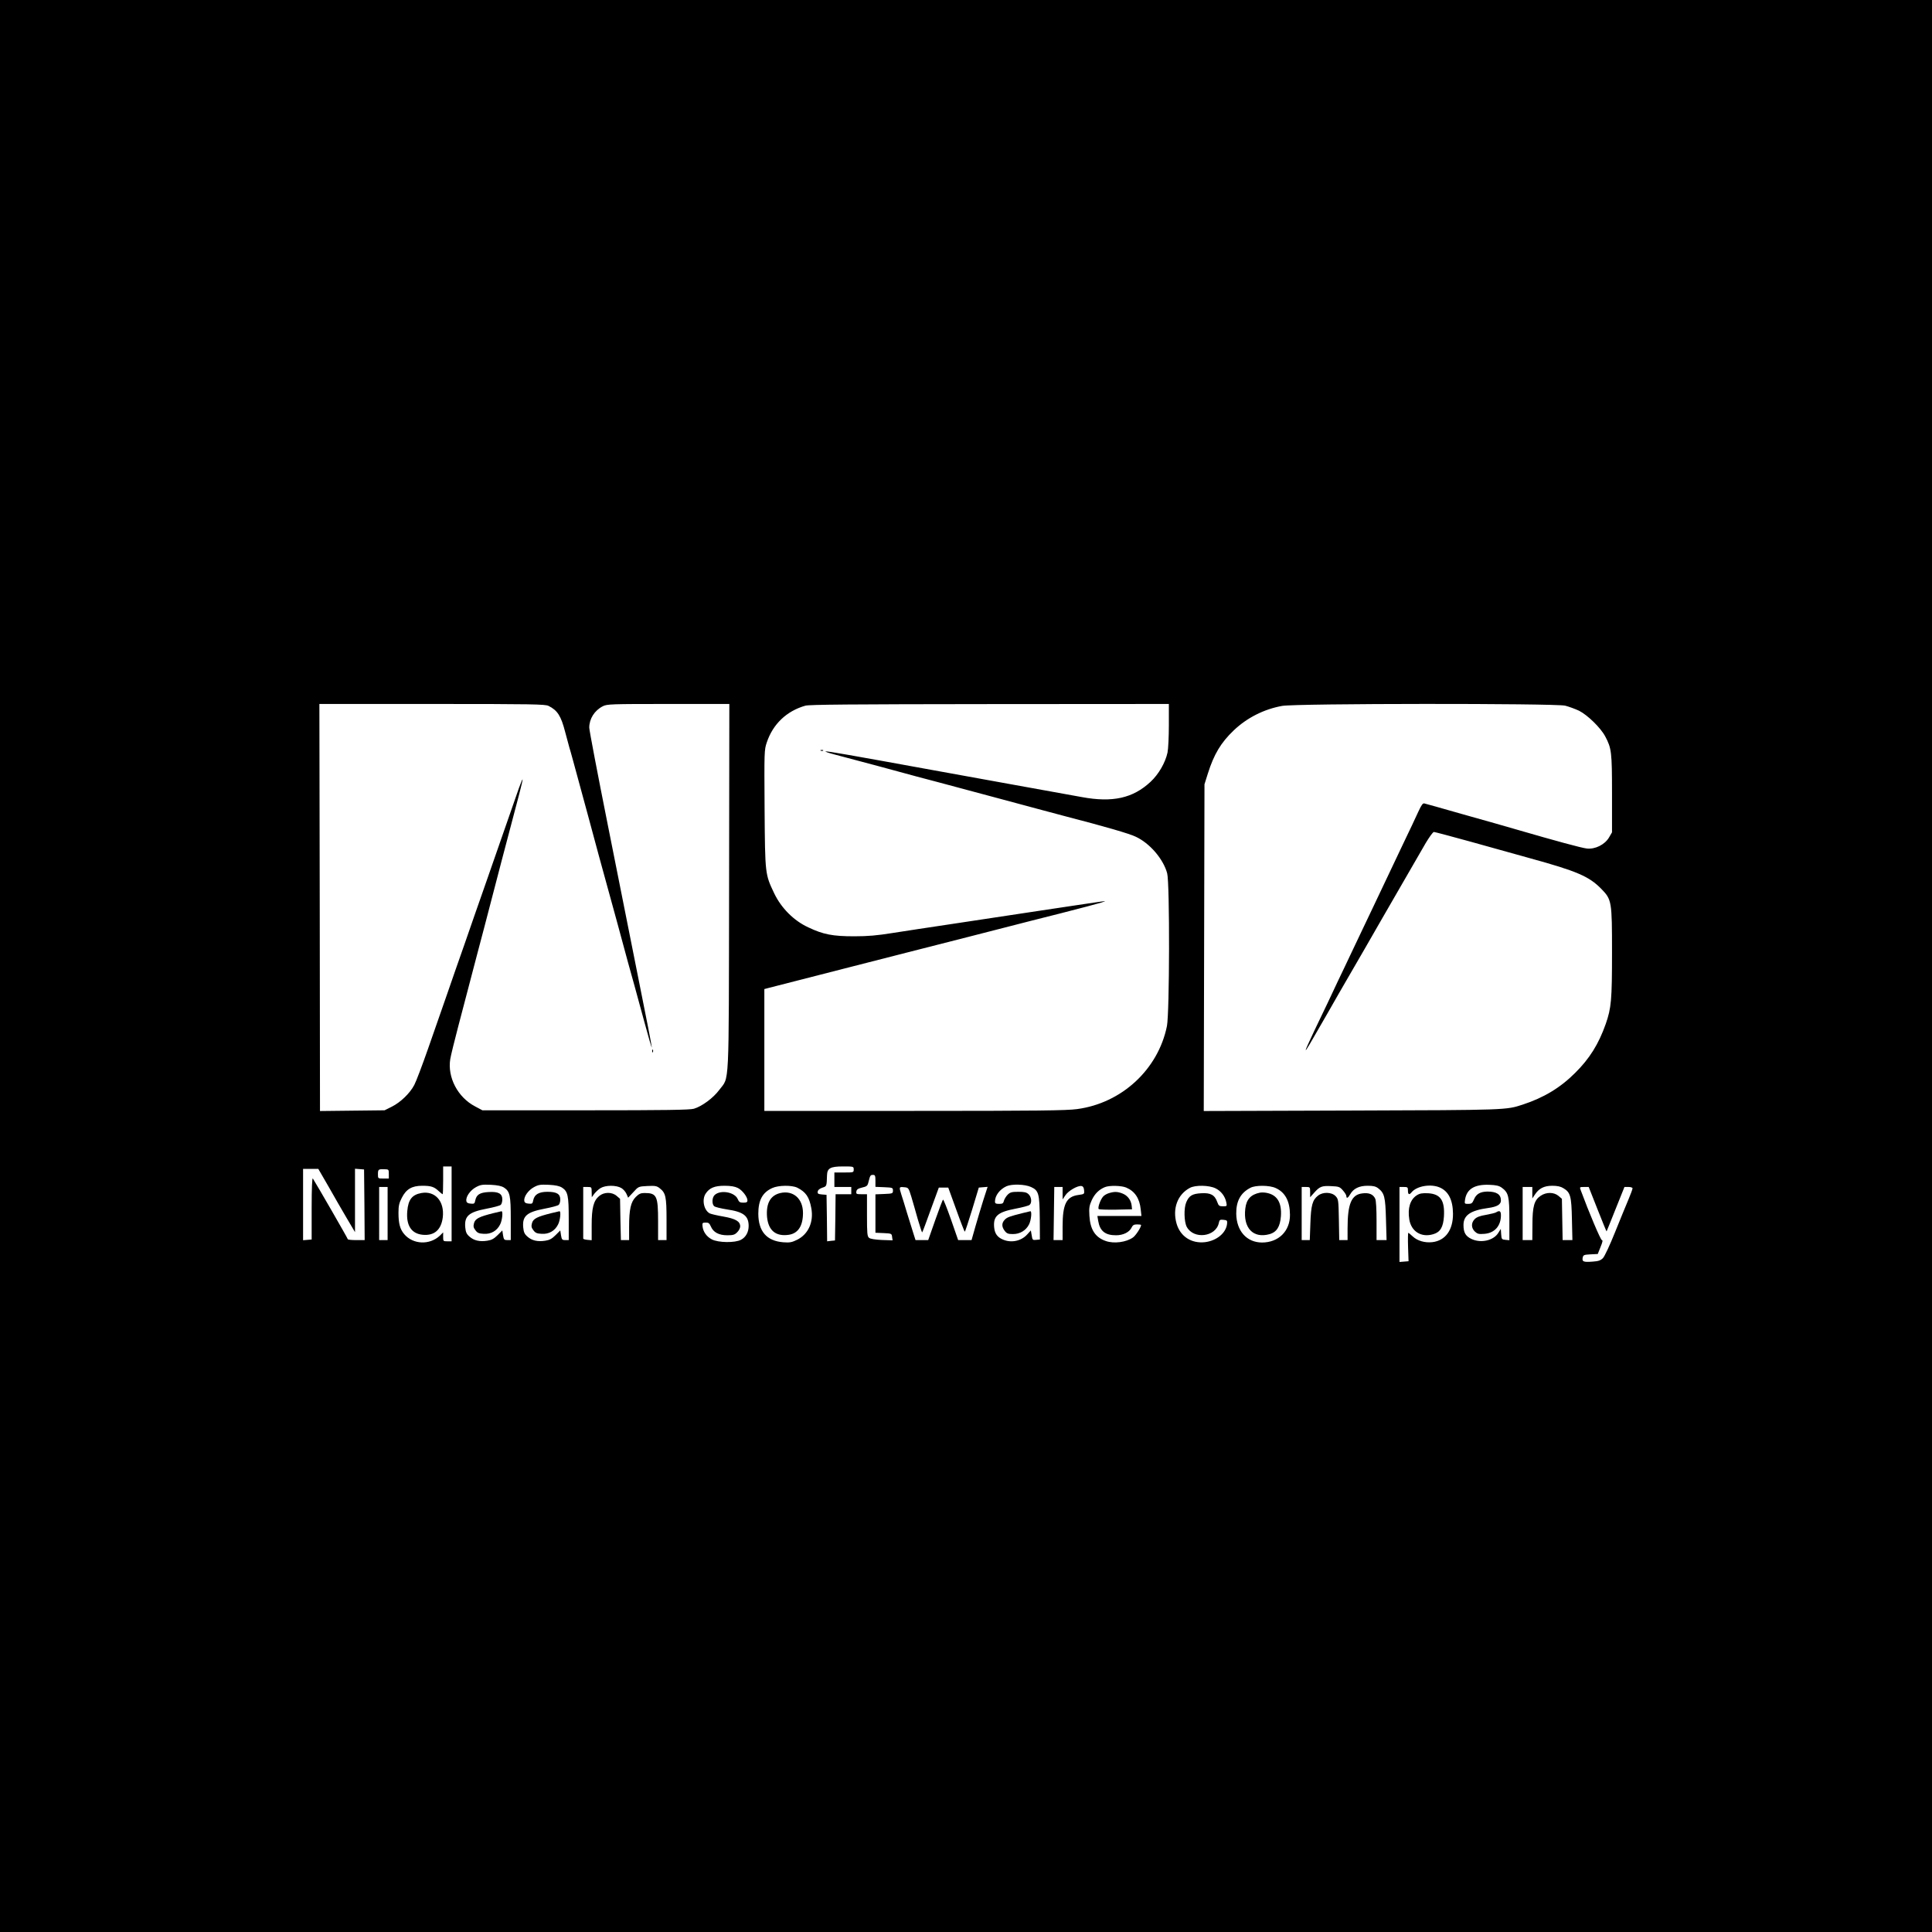
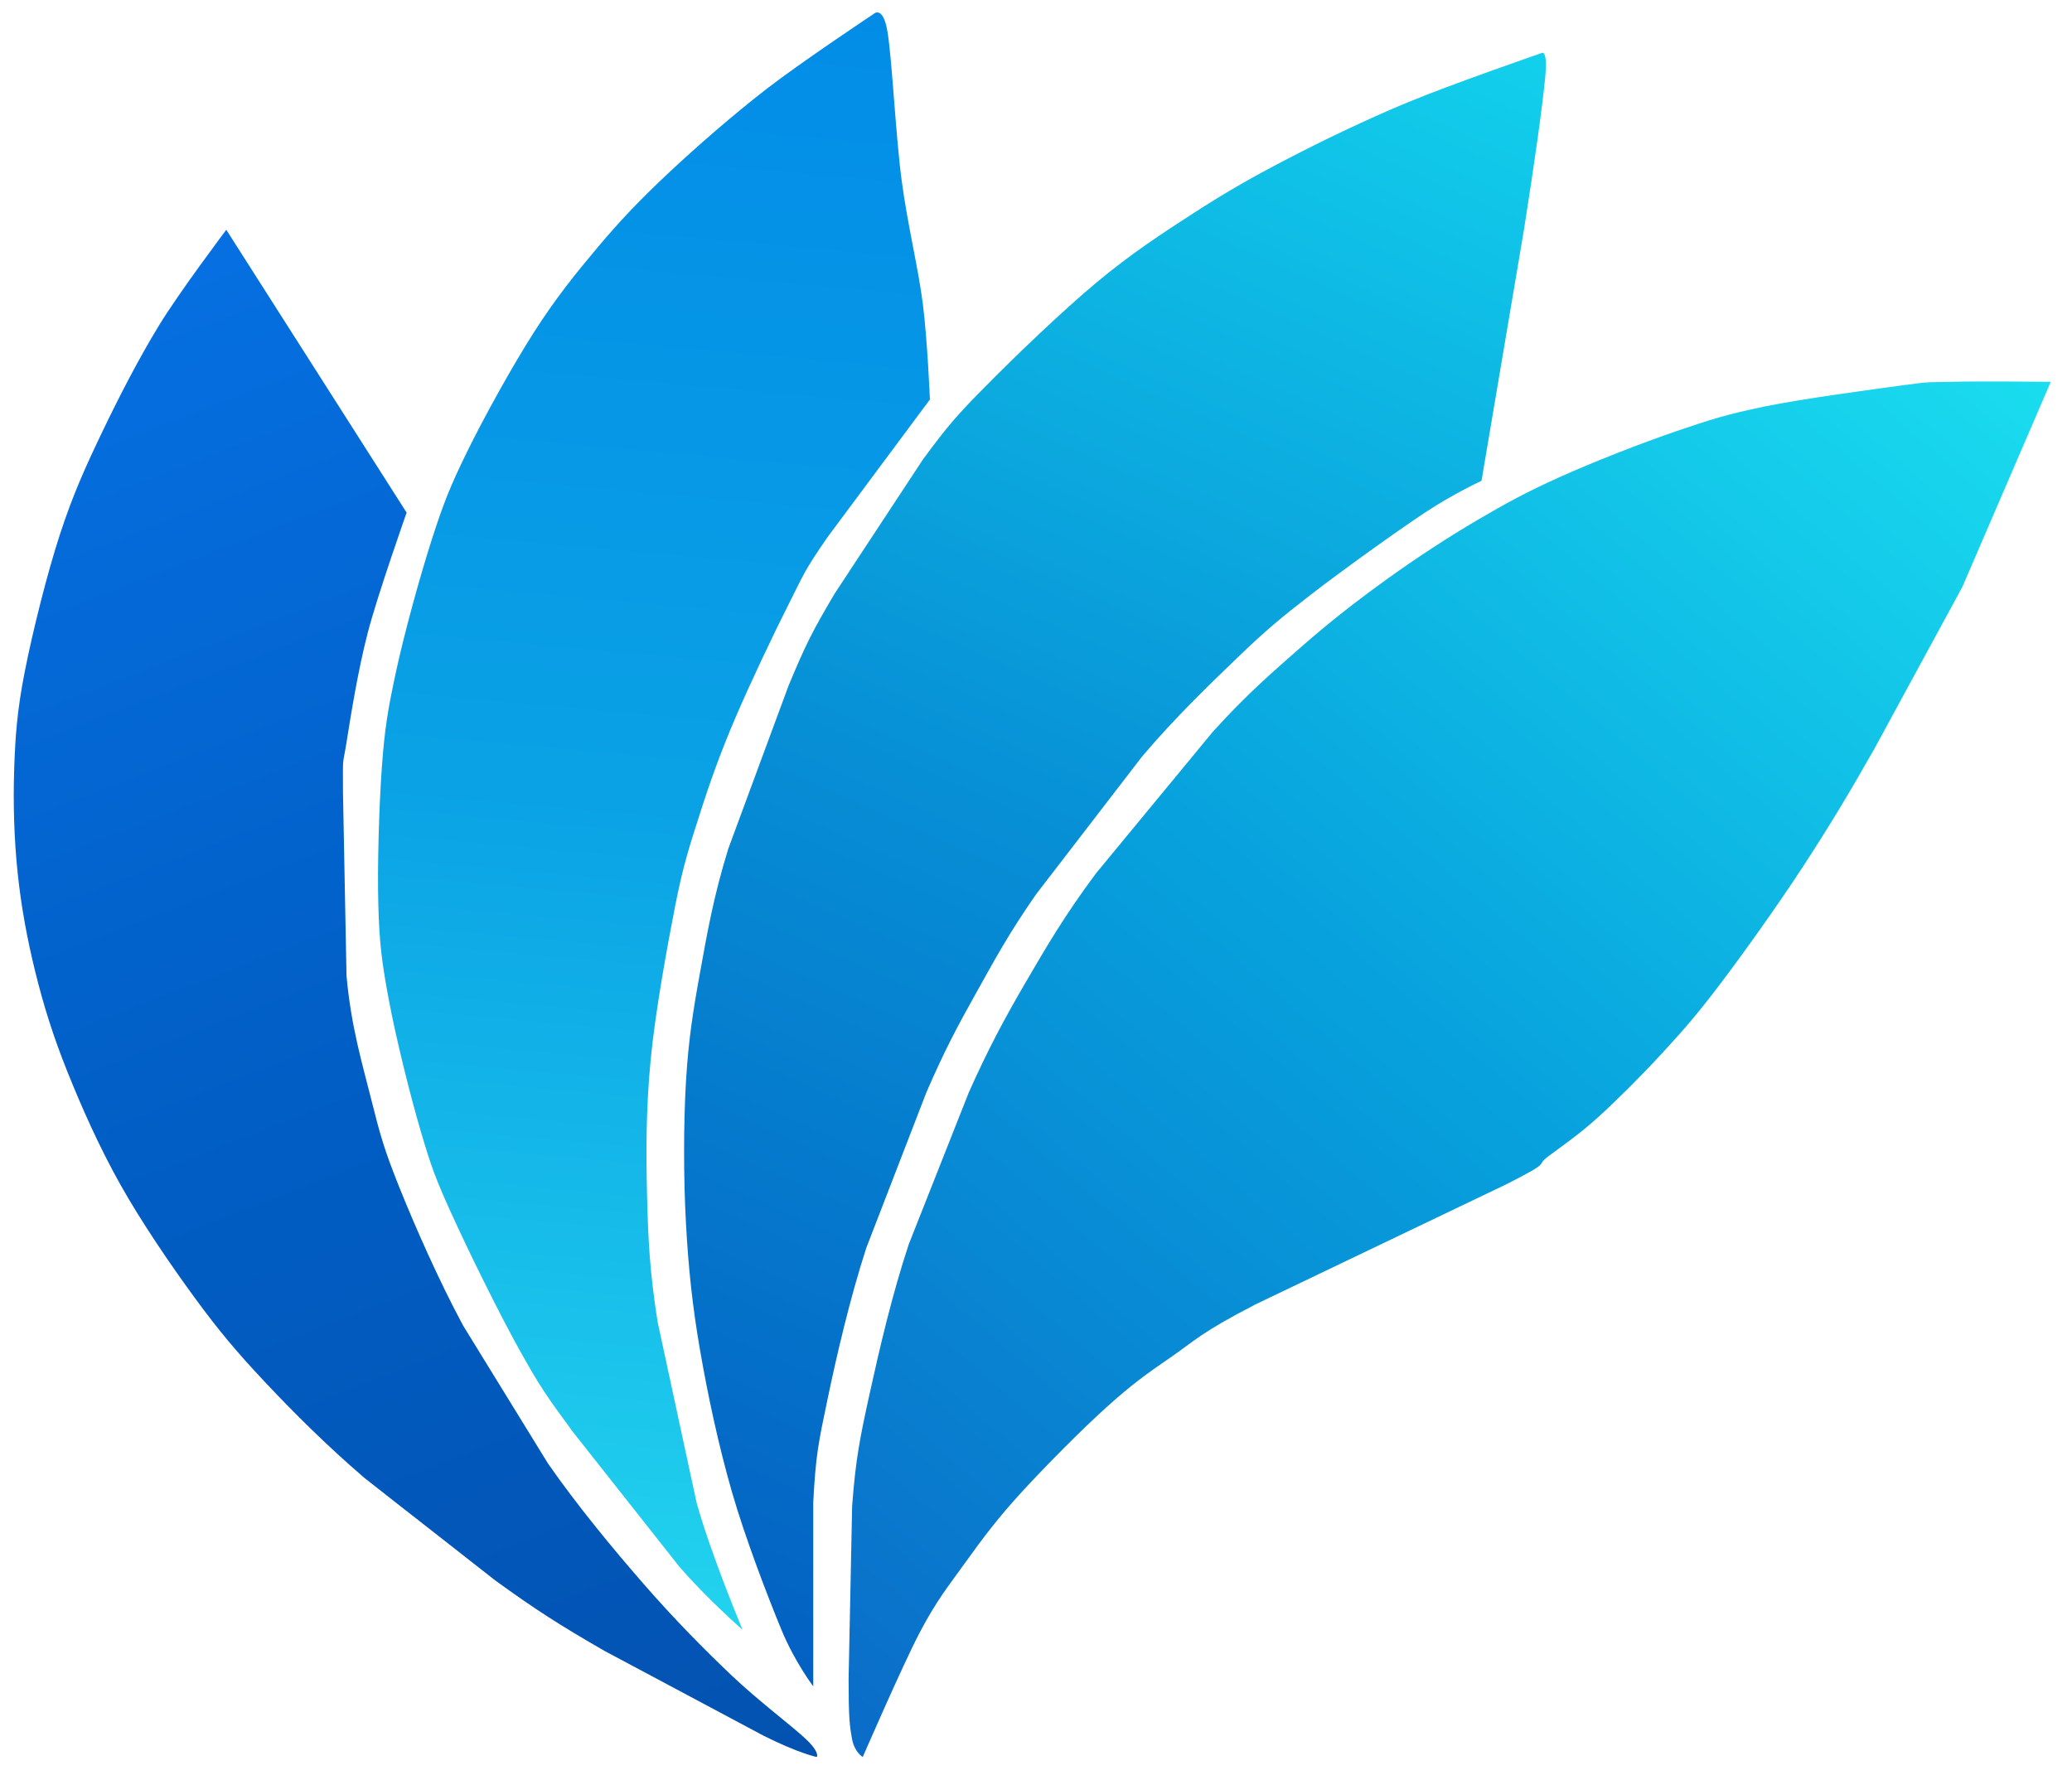
- <svg xmlns="http://www.w3.org/2000/svg" version="1.0" width="1600pt" height="1600pt" viewBox="0 0 1600 1600" preserveAspectRatio="xMidYMid meet">
-   <g transform="translate(0,1600) scale(0.1,-0.1)" fill="#000000" stroke="none">
-     <path d="M0 8000 l0 -8000 8000 0 8000 0 0 8000 0 8000 -8000 0 -8000 0 0 -8000z m4543 2154 c74 -37 103 -83 137 -214 12 -47 28 -105 35 -130 14 -45 24 -84 155 -565 38 -143 79 -291 89 -330 34 -122 78 -283 151 -550 80 -297 113 -417 145 -530 12 -44 48 -178 81 -297 32 -119 60 -215 62 -213 2 1 -46 250 -107 551 -60 302 -177 889 -260 1305 -83 416 -151 772 -151 793 0 73 43 142 112 177 35 18 65 19 543 19 l505 0 -2 -1517 c-3 -1710 4 -1564 -82 -1680 -48 -65 -142 -135 -209 -155 -33 -10 -237 -13 -897 -13 l-855 0 -60 32 c-144 75 -231 241 -206 393 5 30 35 152 66 270 31 118 77 292 101 385 24 94 51 195 59 225 14 51 66 249 195 745 75 286 114 433 150 569 17 65 30 120 28 122 -2 1 -16 -32 -31 -74 -102 -293 -173 -497 -269 -772 -61 -173 -143 -409 -183 -525 -41 -115 -105 -300 -143 -410 -39 -110 -109 -312 -157 -450 -48 -137 -99 -272 -114 -300 -36 -69 -114 -144 -186 -180 l-60 -30 -267 -3 -268 -3 -2 1685 -3 1686 933 0 c839 0 936 -2 965 -16z m5137 -159 c0 -95 -5 -198 -11 -227 -18 -84 -74 -181 -141 -243 -146 -136 -315 -173 -569 -126 -63 12 -314 57 -559 101 -245 44 -555 100 -690 125 -664 121 -863 156 -873 152 -6 -2 27 -13 73 -25 95 -25 231 -61 365 -97 285 -78 392 -106 495 -133 63 -17 302 -81 530 -142 228 -62 467 -125 530 -142 320 -83 521 -141 575 -167 117 -54 229 -185 261 -303 22 -82 20 -1157 -2 -1266 -73 -359 -375 -638 -744 -687 -86 -12 -334 -15 -1347 -15 l-1243 0 0 505 0 504 38 10 c127 33 464 119 687 176 143 36 346 88 450 115 105 27 334 85 510 130 176 45 352 90 390 100 39 10 205 53 370 94 165 42 320 83 345 91 52 18 69 19 -195 -20 -93 -14 -228 -34 -300 -45 -71 -11 -191 -29 -265 -40 -74 -11 -286 -43 -470 -71 -184 -27 -409 -62 -500 -76 -125 -20 -201 -27 -315 -27 -179 0 -257 15 -381 74 -120 55 -224 160 -282 281 -76 160 -76 155 -80 700 -3 475 -3 488 18 550 51 153 165 261 320 305 35 9 365 12 1528 13 l1482 1 0 -175z m3282 161 c31 -8 83 -27 115 -42 71 -36 179 -141 217 -213 52 -98 56 -129 56 -475 l0 -319 -25 -43 c-35 -59 -115 -99 -184 -91 -44 5 -254 62 -581 157 -74 22 -272 78 -440 125 -168 48 -313 89 -323 91 -14 4 -24 -10 -51 -68 -18 -40 -76 -163 -129 -273 -121 -256 -189 -397 -242 -510 -23 -49 -68 -144 -100 -210 -32 -66 -74 -156 -95 -200 -21 -44 -65 -138 -100 -210 -34 -71 -73 -155 -87 -185 -15 -30 -62 -129 -105 -219 -43 -90 -77 -166 -75 -167 4 -4 24 31 182 306 64 113 134 234 155 270 112 193 189 326 300 520 123 214 255 441 357 618 30 50 60 92 68 92 7 0 143 -36 302 -80 158 -44 378 -105 488 -136 397 -109 495 -152 596 -255 87 -89 89 -103 89 -525 0 -398 -6 -461 -52 -594 -59 -167 -134 -287 -253 -405 -124 -124 -261 -206 -435 -263 -138 -45 -128 -45 -1413 -49 l-1228 -4 3 1353 3 1353 28 89 c50 159 108 256 214 357 110 105 251 176 401 203 113 21 2259 22 2344 2z m-9222 -4126 l0 -310 -35 0 c-34 0 -35 1 -35 37 l0 37 -27 -27 c-85 -80 -223 -74 -296 13 -34 40 -47 88 -47 176 0 57 5 81 28 125 36 71 83 99 169 99 72 0 98 -8 136 -44 15 -14 30 -26 33 -26 2 0 4 52 4 115 l0 115 35 0 35 0 0 -310z m3330 285 c0 -25 -1 -25 -80 -25 l-80 0 0 -60 0 -60 70 0 70 0 0 -30 0 -30 -65 0 -65 0 -2 -191 -3 -192 -32 -3 -33 -4 -2 193 -3 192 -38 3 c-32 3 -38 7 -35 24 2 13 15 24 38 32 37 12 36 11 39 104 2 57 28 72 131 72 89 0 90 0 90 -25z m-4349 -142 c46 -82 114 -199 151 -262 l68 -115 0 263 0 262 38 -3 37 -3 3 -292 2 -293 -70 0 c-38 0 -70 3 -70 8 0 6 -254 447 -289 502 -6 10 -10 -76 -10 -245 l0 -260 -35 -3 -36 -3 0 295 0 296 63 0 63 0 85 -147z m499 105 l0 -38 -45 0 c-44 0 -45 0 -45 33 0 43 3 45 51 44 38 -1 39 -1 39 -39z m4030 -58 l0 -49 73 -3 c69 -3 72 -4 72 -28 0 -24 -3 -25 -72 -28 l-73 -3 0 -159 0 -159 68 -3 c65 -3 67 -4 70 -32 l4 -28 -90 3 c-56 3 -95 9 -105 18 -15 12 -17 38 -17 187 l0 174 -46 0 c-41 0 -45 2 -42 22 2 17 13 25 47 33 40 9 46 15 53 45 14 56 16 60 38 60 17 0 20 -6 20 -50z m-3076 -55 c49 -32 56 -66 56 -260 l0 -175 -29 0 c-25 0 -29 4 -35 40 l-6 40 -39 -39 c-30 -30 -51 -41 -85 -46 -63 -10 -111 1 -148 34 -25 22 -31 37 -35 77 -8 93 29 126 176 154 58 11 111 25 118 32 7 6 13 26 13 44 0 50 -33 67 -114 62 -73 -4 -100 -22 -110 -69 -5 -27 -9 -30 -38 -27 -24 2 -34 8 -36 23 -5 35 33 88 79 113 38 21 54 23 124 20 57 -3 88 -10 109 -23z m480 0 c49 -32 56 -66 56 -260 l0 -175 -29 0 c-25 0 -29 4 -35 40 l-6 40 -39 -39 c-30 -30 -51 -41 -85 -46 -63 -10 -111 1 -148 34 -25 22 -31 37 -35 77 -8 93 29 126 176 154 58 11 111 25 118 32 7 6 13 25 13 44 0 46 -29 64 -106 64 -72 0 -108 -22 -118 -70 -5 -28 -9 -31 -38 -28 -24 2 -34 8 -36 23 -5 35 33 88 79 113 38 21 54 23 124 20 57 -3 88 -10 109 -23z m3884 5 c64 -29 71 -54 73 -261 l1 -174 -31 -3 c-29 -3 -31 -1 -37 38 l-7 40 -31 -34 c-49 -54 -131 -71 -199 -42 -48 20 -69 50 -74 103 -8 92 30 125 176 153 58 11 111 25 118 32 20 17 16 65 -9 88 -17 16 -35 20 -85 20 -54 0 -68 -4 -88 -24 -13 -13 -27 -36 -31 -50 -5 -22 -12 -26 -40 -26 -27 0 -34 4 -34 19 0 50 39 101 95 127 45 20 152 17 203 -6z m3899 -6 c56 -41 63 -71 63 -262 l0 -173 -32 3 c-31 3 -33 5 -36 47 l-3 44 -20 -32 c-39 -65 -146 -89 -224 -51 -48 23 -65 53 -65 115 0 81 58 121 205 141 73 10 105 29 105 62 0 51 -36 74 -112 74 -60 -1 -93 -20 -112 -67 -13 -30 -20 -35 -47 -35 -31 0 -31 1 -26 36 14 87 78 126 199 122 59 -2 83 -8 105 -24z m-7291 -3 c17 -10 36 -33 43 -50 l13 -30 43 46 c42 47 43 47 116 51 65 3 78 1 103 -19 49 -38 56 -71 56 -259 l0 -170 -35 0 -35 0 0 156 c0 211 -11 234 -113 234 -31 0 -46 -7 -72 -33 -41 -41 -55 -102 -55 -247 l0 -110 -34 0 -34 0 -4 171 -3 171 -28 24 c-39 34 -105 33 -145 -1 -47 -39 -62 -99 -62 -242 l0 -124 -35 3 c-20 2 -35 6 -35 11 0 4 0 102 0 217 l0 210 35 0 c34 0 35 -1 35 -42 l1 -43 21 29 c12 15 35 37 52 47 42 25 130 25 172 0z m964 1 c37 -18 80 -74 80 -103 0 -15 -8 -19 -34 -19 -28 0 -36 5 -46 29 -24 58 -141 80 -191 35 -23 -21 -25 -76 -4 -94 8 -6 55 -18 106 -26 136 -20 179 -53 179 -137 0 -50 -23 -93 -63 -114 -49 -27 -189 -25 -242 3 -44 23 -72 63 -77 109 -3 27 0 30 26 30 23 1 31 -5 43 -32 20 -48 66 -73 136 -73 48 0 62 4 82 25 14 13 25 35 25 48 0 42 -37 64 -139 82 -52 9 -103 21 -113 26 -49 26 -67 114 -34 164 31 47 73 65 156 65 52 0 86 -6 110 -18z m493 2 c71 -36 99 -77 116 -170 21 -114 -25 -215 -117 -261 -45 -22 -62 -25 -115 -21 -138 11 -206 90 -207 236 0 112 34 176 115 213 52 24 163 25 208 3z m2375 -21 c3 -32 2 -32 -46 -39 -101 -13 -132 -75 -132 -261 l0 -113 -37 0 -38 0 3 220 3 220 34 0 35 0 0 -51 0 -52 23 34 c24 37 100 81 132 77 14 -2 21 -12 23 -35z m349 22 c71 -30 111 -90 120 -181 l6 -54 -182 0 -183 0 7 -42 c14 -83 58 -118 147 -118 61 0 112 26 130 65 9 19 19 25 45 25 18 0 33 -2 33 -5 0 -19 -44 -87 -67 -103 -56 -40 -157 -53 -224 -30 -88 30 -130 94 -137 209 -4 66 -1 84 20 131 25 53 60 87 109 107 37 15 136 13 176 -4z m739 -6 c46 -22 80 -66 90 -118 6 -30 5 -31 -28 -31 -30 0 -36 4 -47 35 -21 59 -55 78 -133 73 -74 -4 -101 -20 -124 -75 -21 -48 -18 -161 4 -203 57 -107 242 -84 266 33 5 25 10 28 38 25 30 -3 33 -6 30 -33 -8 -76 -86 -140 -182 -152 -113 -13 -205 47 -236 153 -36 125 8 243 111 297 45 24 158 22 211 -4z m499 2 c78 -35 117 -108 118 -221 1 -136 -95 -230 -232 -230 -127 1 -211 96 -213 239 -1 104 36 172 117 214 43 23 159 22 210 -2z m556 -19 c16 -18 29 -39 29 -47 0 -24 14 -17 32 15 27 47 74 70 144 70 47 0 67 -5 88 -21 51 -40 59 -70 64 -256 l5 -173 -42 0 -41 0 0 160 c0 95 -4 169 -11 183 -17 36 -50 51 -106 44 -91 -10 -123 -86 -123 -290 l0 -97 -34 0 -35 0 -3 169 c-3 163 -4 170 -27 195 -32 34 -105 37 -146 4 -46 -36 -58 -80 -63 -230 l-5 -138 -33 0 -34 0 0 220 0 220 35 0 c34 0 35 -1 35 -42 l0 -43 33 37 c46 52 64 59 141 55 63 -3 71 -5 97 -35z m802 24 c72 -31 109 -103 110 -217 1 -135 -62 -223 -171 -236 -62 -7 -123 11 -162 47 -18 17 -34 30 -37 30 -3 0 -4 -53 -2 -117 l4 -118 -37 -3 -38 -3 0 310 0 311 35 0 c32 0 35 -2 35 -30 0 -34 11 -38 31 -13 43 51 157 71 232 39z m1024 -6 c59 -35 67 -65 71 -257 l4 -173 -40 0 -41 0 -3 171 -3 171 -28 24 c-38 32 -101 33 -148 1 -53 -35 -68 -88 -68 -239 l-1 -128 -40 0 -40 0 0 220 0 220 40 0 40 0 0 -47 0 -48 20 30 c34 53 77 75 145 75 42 0 70 -6 92 -20z m-9737 -210 l0 -220 -35 0 -35 0 0 220 0 220 35 0 35 0 0 -220z m4337 140 c12 -41 37 -126 54 -188 18 -61 34 -110 36 -108 3 2 35 87 71 188 l67 183 39 0 39 0 66 -182 c36 -101 68 -183 71 -183 3 0 30 82 61 183 l55 182 36 3 37 3 -35 -108 c-19 -59 -48 -159 -66 -220 l-32 -113 -56 0 -55 0 -59 170 c-33 93 -62 167 -66 165 -4 -2 -33 -79 -65 -170 l-58 -165 -53 0 -52 0 -20 63 c-11 34 -34 109 -52 167 -17 58 -38 125 -46 149 -19 61 -19 63 23 59 36 -3 37 -4 60 -78z m5683 -105 c40 -102 74 -184 75 -183 1 2 35 85 75 186 l73 182 34 0 c18 0 33 -5 33 -11 0 -7 -15 -48 -34 -93 -19 -45 -69 -166 -111 -271 -42 -105 -87 -201 -100 -214 -19 -19 -37 -26 -84 -29 -77 -6 -90 -1 -84 32 5 23 10 25 65 28 l60 3 23 58 c17 41 20 57 11 57 -10 0 -107 229 -175 413 -10 26 -10 27 28 27 l38 0 73 -185z" />
-     <path d="M5401 7294 c0 -11 3 -14 6 -6 3 7 2 16 -1 19 -3 4 -6 -2 -5 -13z" />
-     <path d="M6798 9783 c7 -3 16 -2 19 1 4 3 -2 6 -13 5 -11 0 -14 -3 -6 -6z" />
-     <path d="M3490 6120 c-77 -14 -109 -54 -117 -149 -11 -119 34 -188 128 -197 96 -9 153 41 166 145 15 132 -63 221 -177 201z" />
-     <path d="M4085 5953 c-116 -29 -148 -45 -159 -81 -7 -27 -6 -38 11 -60 16 -22 29 -28 69 -30 60 -4 110 25 136 78 18 35 25 111 11 109 -5 -1 -35 -8 -68 -16z" />
-     <path d="M4565 5953 c-116 -29 -148 -45 -159 -81 -7 -27 -6 -38 11 -60 16 -22 29 -28 69 -30 60 -4 110 25 136 78 18 35 25 111 11 109 -5 -1 -35 -8 -68 -16z" />
-     <path d="M8470 5954 c-112 -28 -130 -35 -150 -56 -26 -28 -25 -58 1 -92 17 -22 29 -26 68 -26 58 0 108 30 133 80 18 35 25 111 11 109 -5 -1 -33 -8 -63 -15z" />
-     <path d="M12390 5960 c-8 -5 -46 -14 -84 -21 -49 -8 -76 -18 -93 -35 -31 -31 -30 -74 2 -104 21 -19 32 -22 80 -18 83 7 135 66 135 153 0 36 -11 43 -40 25z" />
-     <path d="M6463 6120 c-82 -19 -119 -84 -111 -195 10 -115 72 -167 181 -151 77 12 117 74 117 181 0 118 -81 189 -187 165z" />
-     <path d="M9184 6119 c-17 -5 -39 -17 -48 -28 -23 -25 -47 -93 -37 -104 4 -4 68 -6 142 -5 l134 3 -3 30 c-5 46 -33 83 -74 100 -42 17 -68 18 -114 4z" />
-     <path d="M10435 6123 c-76 -15 -113 -55 -122 -132 -19 -161 65 -249 200 -212 60 17 88 61 95 149 8 115 -33 179 -123 194 -16 3 -39 3 -50 1z" />
-     <path d="M11733 6101 c-54 -34 -77 -107 -62 -199 16 -101 100 -153 199 -123 58 17 82 58 88 146 8 133 -28 187 -131 193 -49 2 -69 -1 -94 -17z" />
-   </g>
+ <svg xmlns="http://www.w3.org/2000/svg" viewBox="34 19 586 502" width="586" height="502" role="img" aria-label="Nidaam Solutions">
+   <defs>
+     <linearGradient id="p0" gradientUnits="userSpaceOnUse" x1="265" y1="516" x2="98" y2="84">
+       <stop offset="0" stop-color="#0352B0" />
+       <stop offset="0.5" stop-color="#015EC5" />
+       <stop offset="1" stop-color="#0670E2" />
+     </linearGradient>
+     <linearGradient id="p1" gradientUnits="userSpaceOnUse" x1="243" y1="480" x2="284" y2="23">
+       <stop offset="0" stop-color="#22D3EE" />
+       <stop offset="0.5" stop-color="#0AA2E5" />
+       <stop offset="1" stop-color="#028CE7" />
+     </linearGradient>
+     <linearGradient id="p2" gradientUnits="userSpaceOnUse" x1="263" y1="497" x2="470" y2="34">
+       <stop offset="0" stop-color="#0360C2" />
+       <stop offset="0.5" stop-color="#0790D6" />
+       <stop offset="1" stop-color="#12D0EC" />
+     </linearGradient>
+     <linearGradient id="p3" gradientUnits="userSpaceOnUse" x1="278" y1="516" x2="614" y2="127">
+       <stop offset="0" stop-color="#0A6CC8" />
+       <stop offset="0.5" stop-color="#07A1DD" />
+       <stop offset="1" stop-color="#1ADDEF" />
+     </linearGradient>
+   </defs>
+   <path d="M98 84C115 110.7 132 137.3 149 164C149 164 140.8 187.2 138 198C135.2 208.8 133.2 221.5 132 229C130.8 236.5 131 232 131 243C131.3 260.3 131.7 277.7 132 295C133.3 309.5 136.5 320 139 330C141.5 340 142.7 344.3 147 355C151.3 365.7 158 381 165 394C173 407 181 420 189 433C197.5 445.2 207.3 457 216 467C224.7 477 233.3 485.7 241 493C248.7 500.3 258 507.2 262 511C266 514.8 265 516 265 516C265 516 260 515 250 510C235 502 220 494 205 486C192.3 478.7 185.3 474.2 174 466C161.7 456.3 149.3 446.7 137 437C126.2 427.7 117 418.5 109 410C101 401.5 95.8 395.3 89 386C82.2 376.7 74 364.7 68 354C62 343.3 57 332 53 322C49 312 46.3 303.3 44 294C41.7 284.7 40 275.5 39 266C38 256.5 37.7 246.5 38 237C38.3 227.5 38.8 220.2 41 209C43.2 197.8 47.3 181.3 51 170C54.7 158.7 58.3 150.8 63 141C67.7 131.2 73.2 120.5 79 111C84.8 101.5 98 84 98 84Z" fill="url(#p0)" />
+   <path d="M281 23C281 23 283.7 20.2 285 28C286.3 35.8 287.3 57.2 289 70C290.7 82.8 293.7 94.7 295 105C296.3 115.3 297 132 297 132C287.3 145 277.7 158 268 171C261.3 180.7 261.3 181.5 257 190C252.7 198.5 246.2 212.2 242 222C237.8 231.8 234.8 240.2 232 249C229.2 257.8 227.3 263.3 225 275C222.7 286.7 219.3 305.3 218 319C216.7 332.7 216.7 344.7 217 357C217.3 369.3 217.7 378.5 220 393C223.7 410 227.3 427 231 444C235 458.5 244 480 244 480C244 480 234 471.3 226 462C216 449.3 206 436.7 196 424C188.5 413.8 186.7 411.2 181 401C175.3 390.8 166.7 373.3 162 363C157.3 352.7 156 349.2 153 339C150 328.8 146 312.7 144 302C142 291.3 141.3 286 141 275C140.7 264 141.2 247 142 236C142.8 225 143.7 219.7 146 209C148.3 198.3 152.7 182.3 156 172C159.3 161.7 161.2 156.8 166 147C170.8 137.2 178.8 122.7 185 113C191.2 103.3 196.7 96.5 203 89C209.3 81.5 215 75.5 223 68C231 60.5 241.3 51.5 251 44C260.7 36.5 281 23 281 23Z" fill="url(#p1)" />
+   <path d="M470 34C470 34 471.8 32.7 471 41C470.2 49.3 468 65 465 84C461 107.7 457 131.3 453 155C453 155 445 158.7 437 164C429 169.3 413.8 180.2 405 187C396.2 193.8 392 197.3 384 205C376 212.7 366.5 221.8 357 233C347 246 337 259 327 272C319.2 283.2 315.2 290.7 310 300C304.8 309.3 301.2 316 296 328C290.3 342.7 284.7 357.3 279 372C274.3 386.5 270.5 403 268 415C265.5 427 264.7 430.5 264 444C264 461.3 264 478.7 264 496C264 496 258.8 489.2 255 480C251.2 470.8 244.8 454.2 241 441C237.2 427.8 234.2 413.7 232 401C229.8 388.3 228.7 377.7 228 365C227.3 352.3 227.3 336.8 228 325C228.7 313.2 230 305 232 294C234 283 235.8 272.5 240 259C245.7 243.7 251.3 228.3 257 213C262 201 263.7 197.7 270 187C278.3 174.3 286.7 161.7 295 149C302.2 139.2 304.8 136.3 313 128C321.2 119.7 334.2 107.2 344 99C353.8 90.8 363 84.8 372 79C381 73.2 388 69.2 398 64C408 58.8 420 53 432 48C444 43 470 34 470 34Z" fill="url(#p2)" />
+   <path d="M586 127C593 126.8 614 127 614 127C605.7 146.3 597.3 165.7 589 185C580.7 200.3 572.3 215.7 564 231C556.5 244.2 551.3 252.8 544 264C536.7 275.2 526.7 289.2 520 298C513.3 306.8 509.7 310.8 504 317C498.3 323.2 491.3 330.2 486 335C480.7 339.8 476.3 342.8 472 346C467.7 349.2 473.8 347 460 354C436.3 365.3 412.7 376.7 389 388C373.2 396.2 372 398.2 365 403C358 407.8 354 410.7 347 417C340 423.3 329.7 433.7 323 441C316.3 448.3 311.8 454.3 307 461C302.2 467.7 298.8 471.8 294 481C289.2 490.2 278 516 278 516C278 516 275.7 514.7 275 511C274.3 507.3 274 505 274 494C274.3 477.7 274.7 461.3 275 445C276 431.5 277.3 425.3 280 413C282.7 400.7 286.3 385.2 291 371C296.7 356.7 302.3 342.3 308 328C313.5 315.7 318 307.3 324 297C330 286.7 335.2 277.8 344 266C355 252.7 366 239.3 377 226C386.7 215.3 393.8 209.2 402 202C410.2 194.8 417.7 189 426 183C434.3 177 443.8 170.8 452 166C460.2 161.2 465.7 158.2 475 154C484.3 149.8 498.3 144.3 508 141C517.7 137.7 522.3 136.2 533 134C543.7 131.8 563.2 129.2 572 128C580.8 126.8 579 127.2 586 127Z" fill="url(#p3)" />
</svg>
